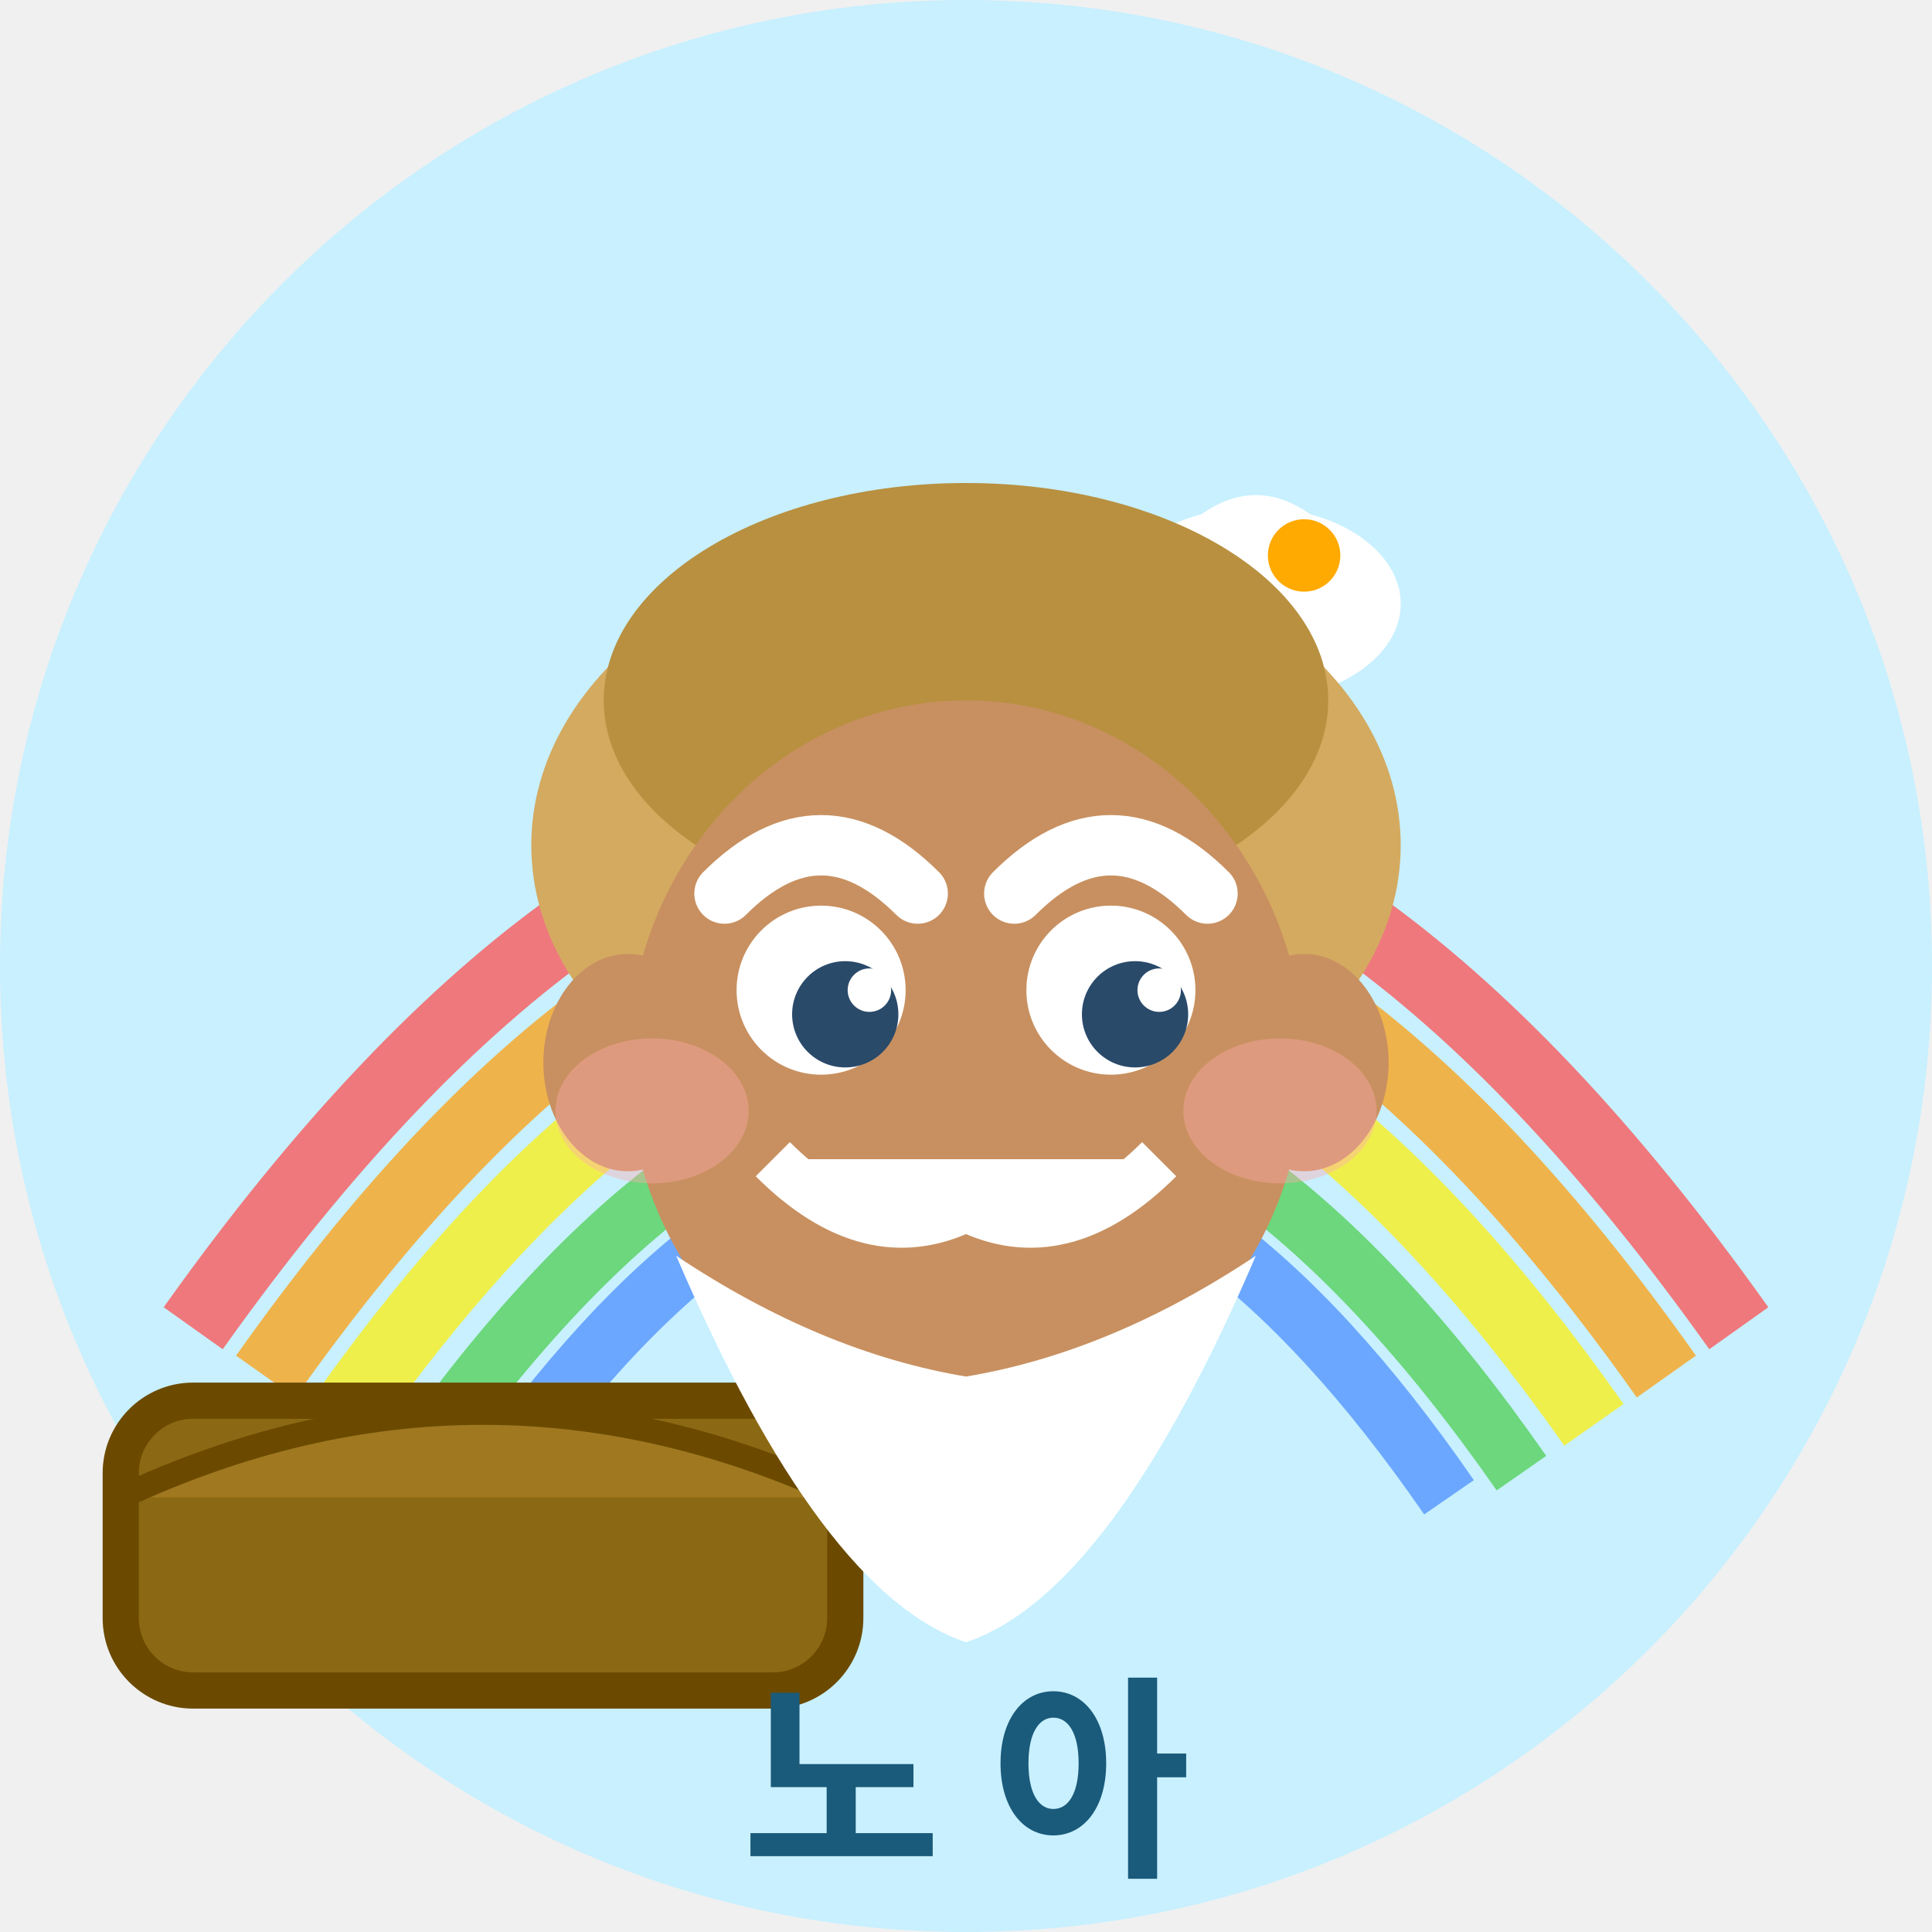
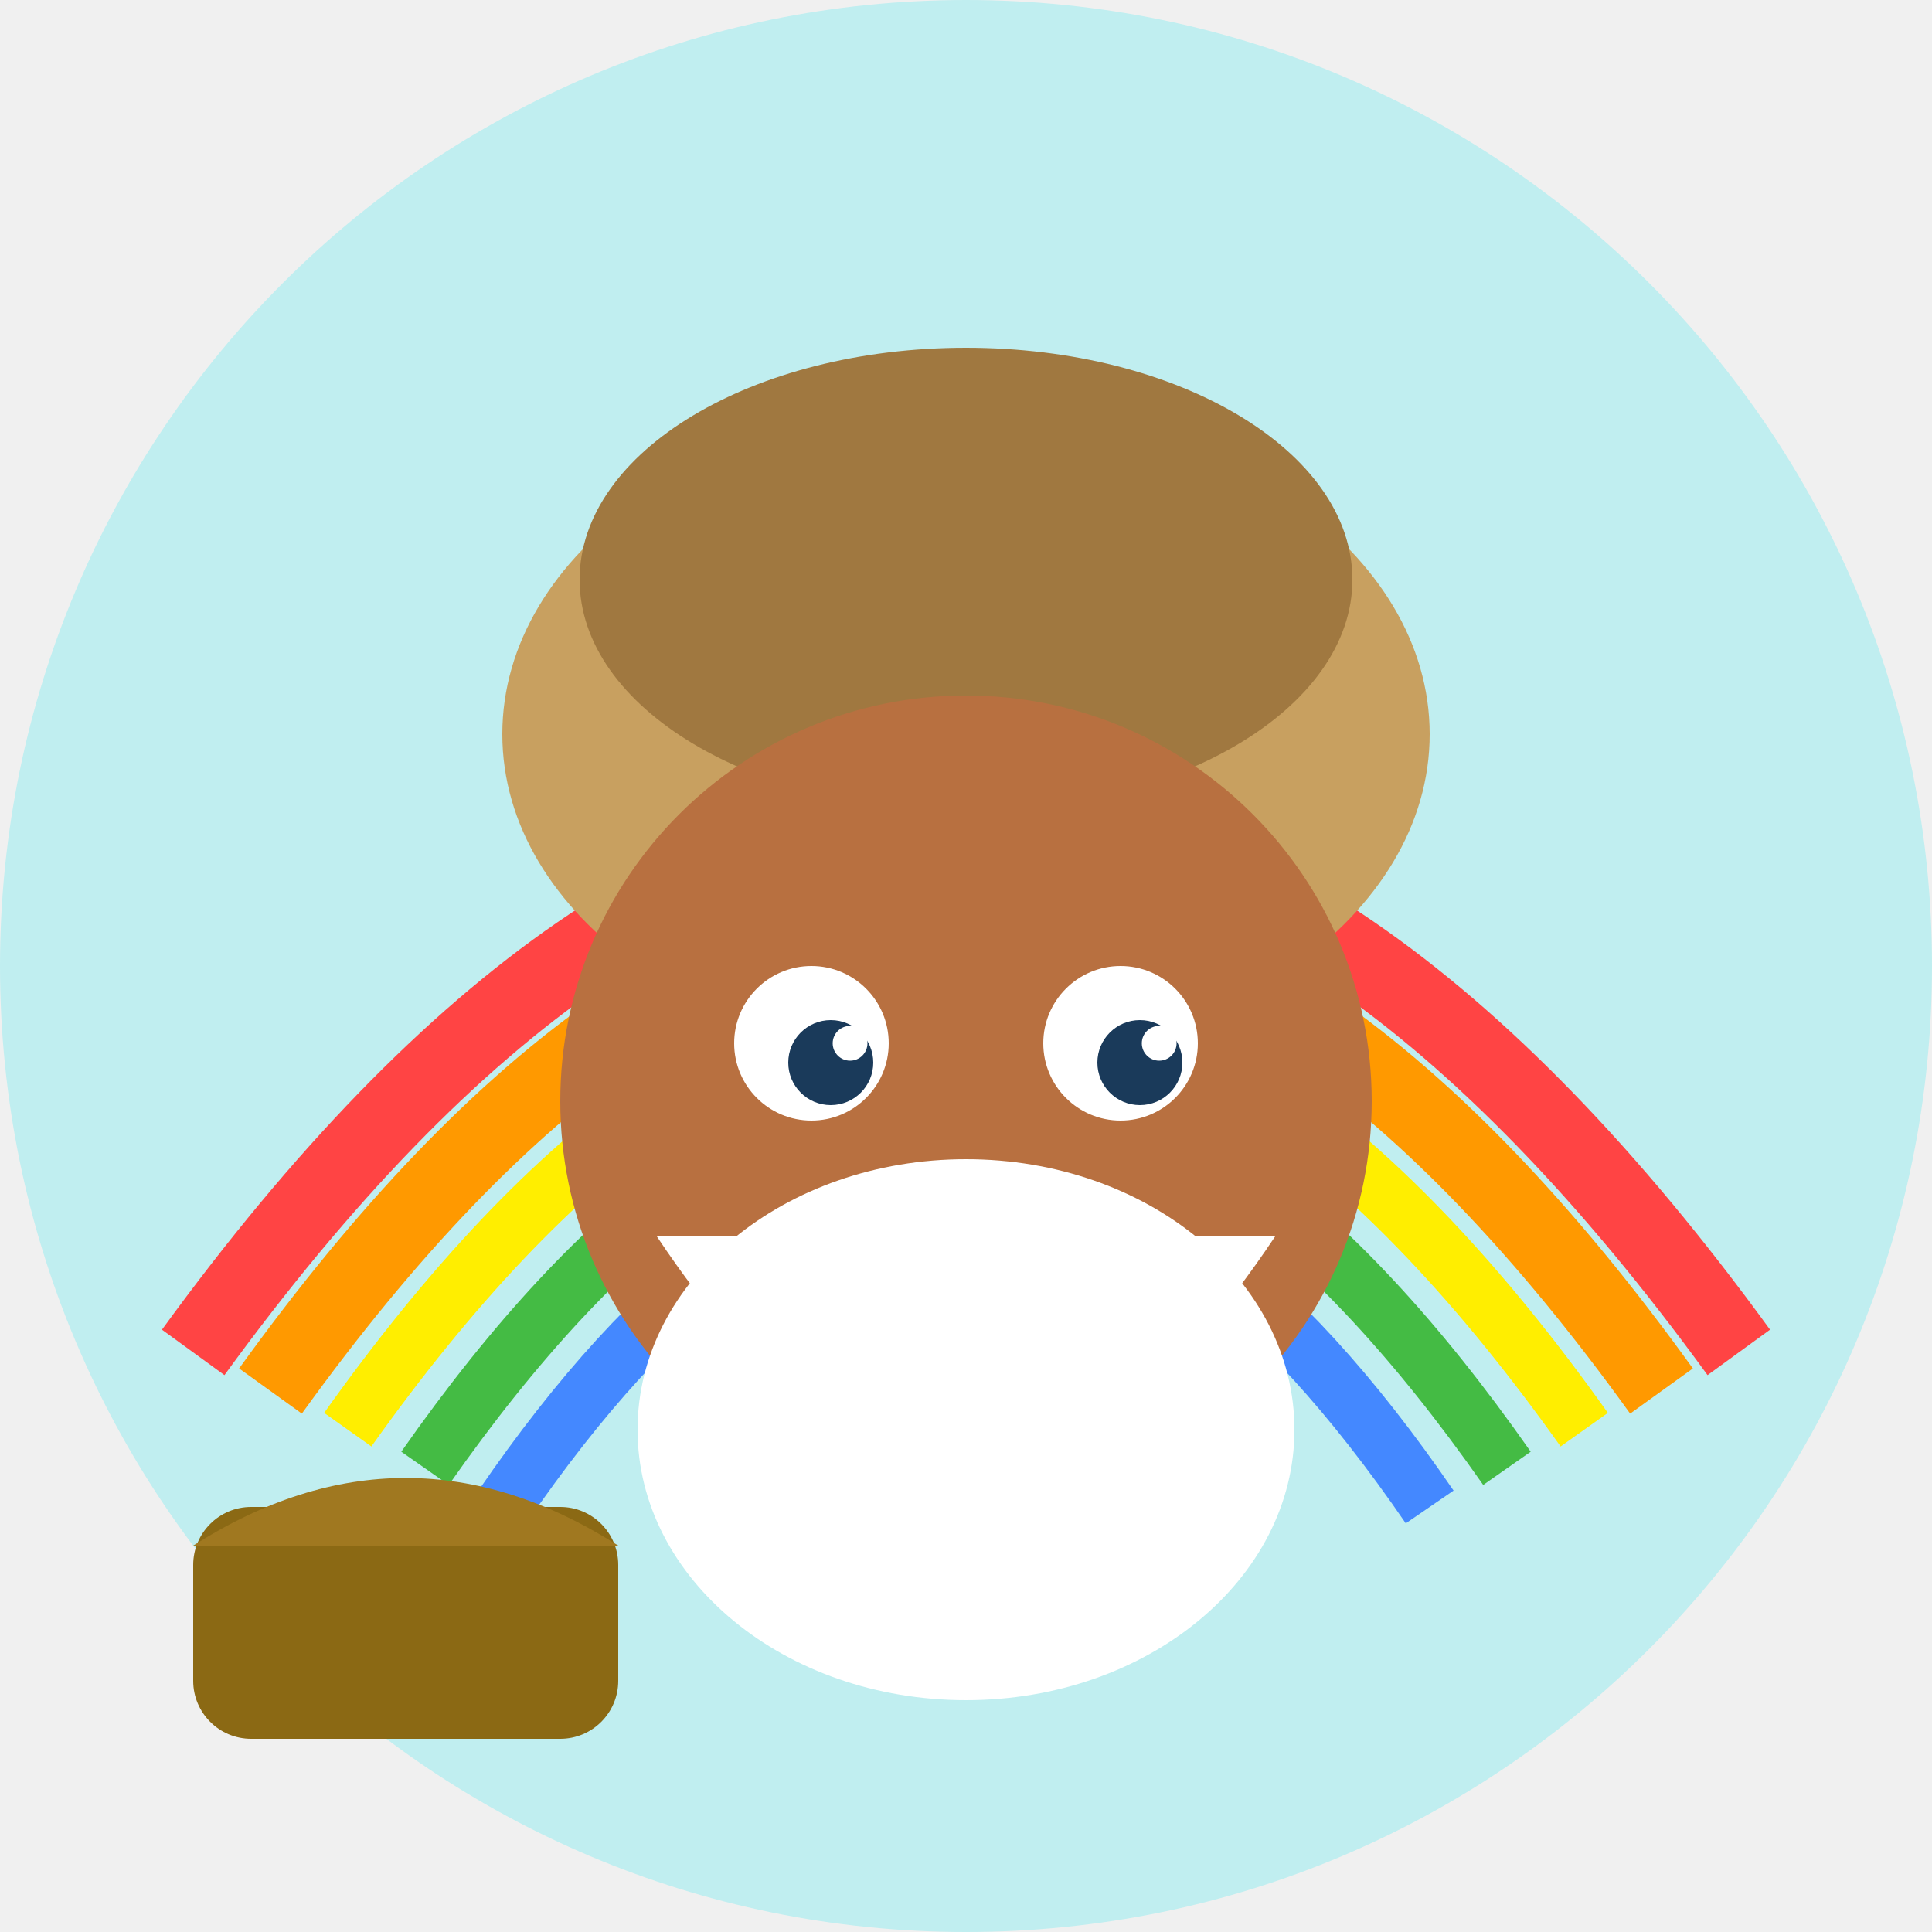
- <svg xmlns="http://www.w3.org/2000/svg" viewBox="0 0 80 80">
-   <circle cx="40" cy="40" r="40" fill="#C8F0FF" />
-   <path d="M8 55 Q40 10 72 55" stroke="#FF4444" stroke-width="3" fill="none" opacity="0.7" />
-   <path d="M11 57 Q40 16 69 57" stroke="#FF9900" stroke-width="3" fill="none" opacity="0.7" />
-   <path d="M14 59 Q40 22 66 59" stroke="#FFEE00" stroke-width="3" fill="none" opacity="0.7" />
-   <path d="M17 61 Q40 28 63 61" stroke="#44CC44" stroke-width="2.5" fill="none" opacity="0.7" />
-   <path d="M20 62 Q40 33 60 62" stroke="#4488FF" stroke-width="2.5" fill="none" opacity="0.7" />
-   <rect x="5" y="58" width="30" height="12" rx="3" fill="#8B6914" stroke="#6B4A00" stroke-width="1.5" />
-   <path d="M5 62 Q20 55 35 62" fill="#A07820" stroke="#6B4A00" stroke-width="1" />
-   <ellipse cx="52" cy="25" rx="6" ry="4" fill="white" />
-   <path d="M48 23 Q52 18 56 23" fill="white" />
-   <circle cx="54" cy="23" r="1.5" fill="#FFAA00" />
-   <ellipse cx="40" cy="35" rx="18" ry="13" fill="#D4AA60" />
-   <ellipse cx="40" cy="29" rx="15" ry="9" fill="#B89040" />
-   <ellipse cx="40" cy="44" rx="14" ry="15" fill="#C89060" />
-   <ellipse cx="26" cy="44" rx="3.5" ry="4.5" fill="#C89060" />
-   <ellipse cx="54" cy="44" rx="3.5" ry="4.5" fill="#C89060" />
-   <path d="M28 52 Q34 66 40 68 Q46 66 52 52 Q46 56 40 57 Q34 56 28 52" fill="white" />
-   <path d="M32 48 Q36 52 40 50 Q44 52 48 48" fill="white" stroke="white" stroke-width="2" />
-   <path d="M30 37 Q34 33 38 37" stroke="white" stroke-width="2.5" fill="none" stroke-linecap="round" />
-   <path d="M42 37 Q46 33 50 37" stroke="white" stroke-width="2.5" fill="none" stroke-linecap="round" />
-   <ellipse cx="34" cy="41" rx="3.5" ry="3.5" fill="white" />
-   <ellipse cx="46" cy="41" rx="3.5" ry="3.5" fill="white" />
-   <circle cx="35" cy="42" r="2.2" fill="#2a4a6a" />
-   <circle cx="47" cy="42" r="2.2" fill="#2a4a6a" />
-   <circle cx="36" cy="41" r="0.9" fill="white" />
-   <circle cx="48" cy="41" r="0.9" fill="white" />
-   <ellipse cx="27" cy="46" rx="4" ry="3" fill="#FFAAAA" opacity="0.4" />
-   <ellipse cx="53" cy="46" rx="4" ry="3" fill="#FFAAAA" opacity="0.4" />
-   <text x="40" y="77" text-anchor="middle" font-family="'Malgun Gothic',sans-serif" font-size="9" font-weight="bold" fill="#1a5a7a">노 아</text>
+ <svg xmlns="http://www.w3.org/2000/svg" viewBox="0 0 100 100">
+   <circle cx="50" cy="50" r="50" fill="#C0EEF0" />
+   <path d="M10 70 Q50 15 90 70" stroke="#FF4444" stroke-width="4" fill="none" />
+   <path d="M14 72 Q50 22 86 72" stroke="#FF9900" stroke-width="4" fill="none" />
+   <path d="M18 74 Q50 29 82 74" stroke="#FFEE00" stroke-width="3" fill="none" />
+   <path d="M22 76 Q50 36 78 76" stroke="#44BB44" stroke-width="3" fill="none" />
+   <path d="M26 78 Q50 43 74 78" stroke="#4488FF" stroke-width="3" fill="none" />
+   <ellipse cx="50" cy="38" rx="24" ry="17" fill="#C8A060" />
+   <ellipse cx="50" cy="30" rx="20" ry="12" fill="#A07840" />
+   <circle cx="50" cy="57" r="21" fill="#B87040" />
+   <ellipse cx="50" cy="74" rx="17" ry="14" fill="white" />
+   <path d="M34 64 Q50 88 66 64" fill="white" />
+   <ellipse cx="50" cy="64" rx="10" ry="3.5" fill="white" />
+   <circle cx="42" cy="54" r="4" fill="white" />
+   <circle cx="58" cy="54" r="4" fill="white" />
+   <circle cx="43" cy="55" r="2.2" fill="#1a3a5a" />
+   <circle cx="59" cy="55" r="2.2" fill="#1a3a5a" />
+   <circle cx="44" cy="54" r="0.9" fill="white" />
+   <circle cx="60" cy="54" r="0.9" fill="white" />
+   <rect x="10" y="78" width="22" height="12" rx="3" fill="#8B6914" />
+   <path d="M10 80 Q21 73 32 80" fill="#A07820" />
</svg>
